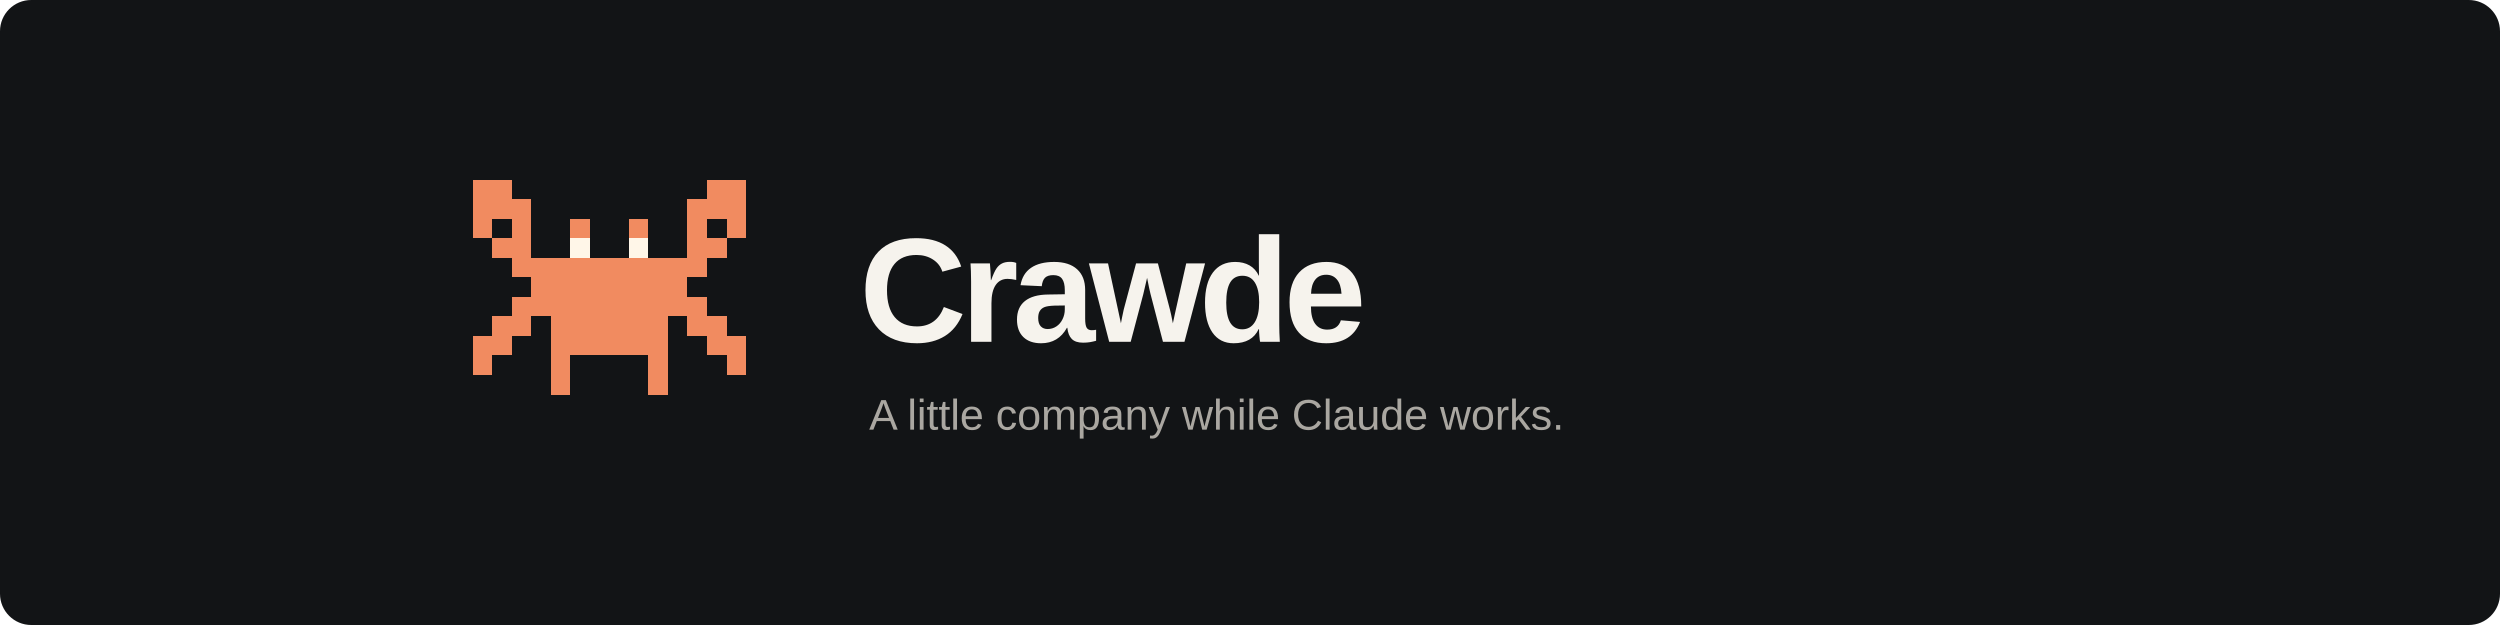
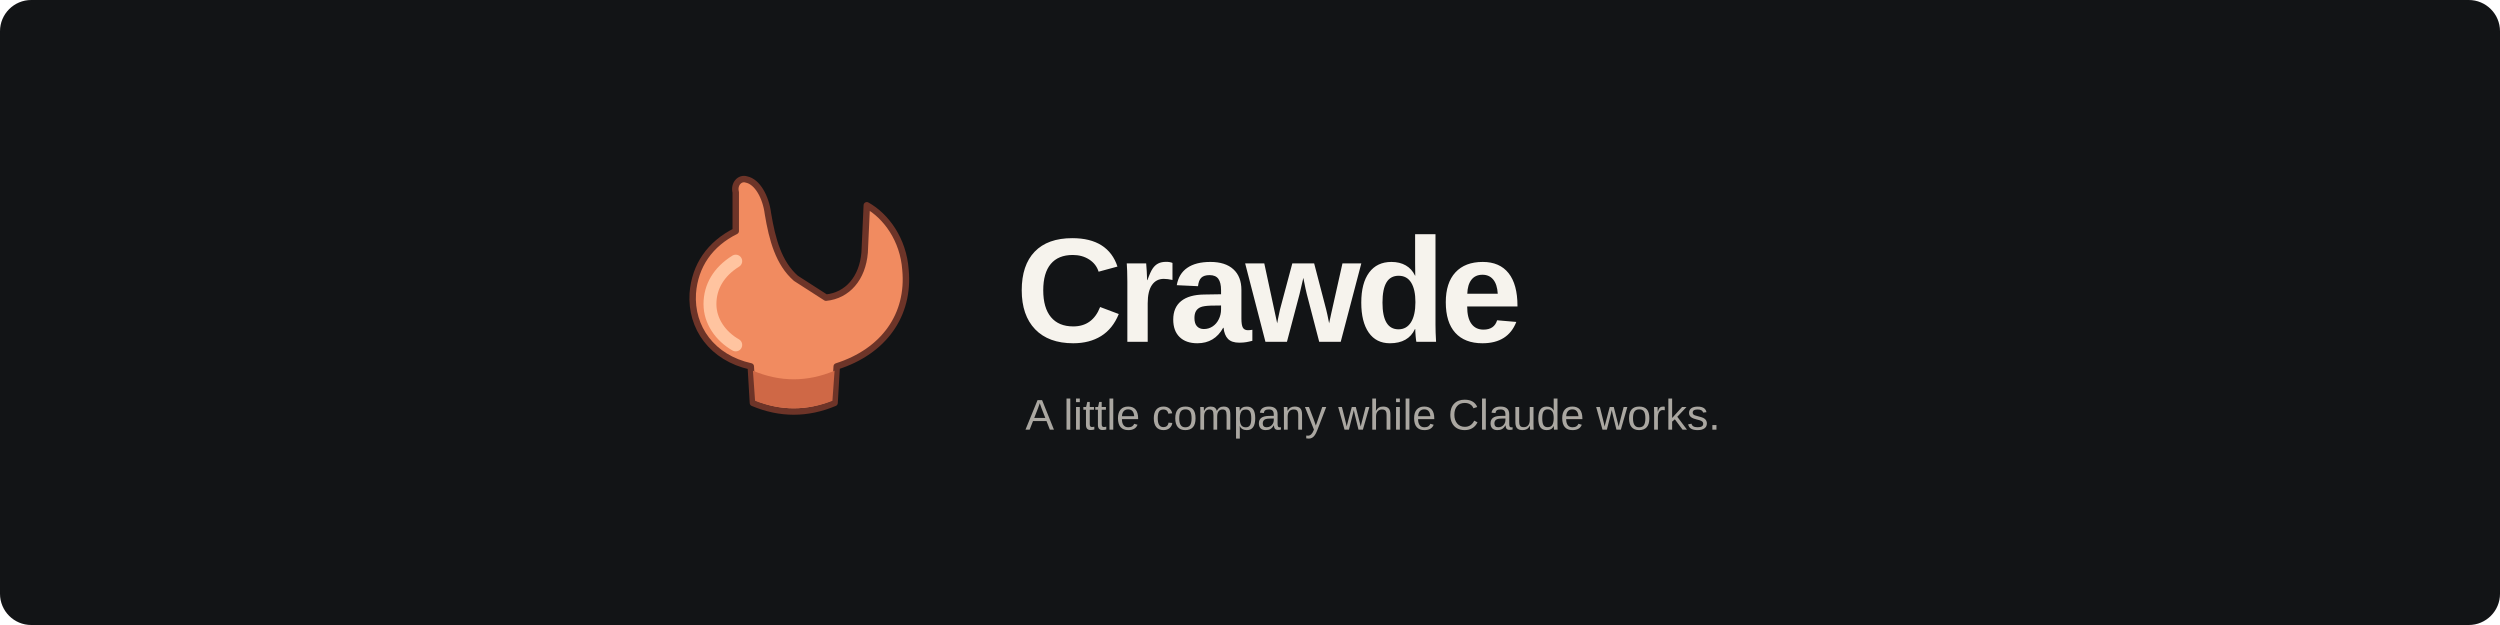
<svg xmlns="http://www.w3.org/2000/svg" width="1280" height="320" viewBox="0 0 1280 320" role="img" aria-labelledby="title description">
  <rect width="1280" height="320" rx="16" fill="#121416" />
-   <g transform="translate(232 72) scale(10)" shape-rendering="crispEdges">
-     <rect x="1" y="2" width="1" height="1" fill="#f18b60" />
-     <rect x="2" y="2" width="1" height="1" fill="#f18b60" />
-     <rect x="13" y="2" width="1" height="1" fill="#f18b60" />
-     <rect x="14" y="2" width="1" height="1" fill="#f18b60" />
-     <rect x="1" y="3" width="1" height="1" fill="#f18b60" />
-     <rect x="2" y="3" width="1" height="1" fill="#f18b60" />
-     <rect x="3" y="3" width="1" height="1" fill="#f18b60" />
-     <rect x="12" y="3" width="1" height="1" fill="#f18b60" />
-     <rect x="13" y="3" width="1" height="1" fill="#f18b60" />
-     <rect x="14" y="3" width="1" height="1" fill="#f18b60" />
-     <rect x="1" y="4" width="1" height="1" fill="#f18b60" />
-     <rect x="3" y="4" width="1" height="1" fill="#f18b60" />
-     <rect x="6" y="4" width="1" height="1" fill="#f18b60" />
-     <rect x="9" y="4" width="1" height="1" fill="#f18b60" />
-     <rect x="12" y="4" width="1" height="1" fill="#f18b60" />
-     <rect x="14" y="4" width="1" height="1" fill="#f18b60" />
-     <rect x="2" y="5" width="1" height="1" fill="#f18b60" />
-     <rect x="3" y="5" width="1" height="1" fill="#f18b60" />
-     <rect x="6" y="5" width="1" height="1" fill="#fff6e8" />
-     <rect x="9" y="5" width="1" height="1" fill="#fff6e8" />
-     <rect x="12" y="5" width="1" height="1" fill="#f18b60" />
-     <rect x="13" y="5" width="1" height="1" fill="#f18b60" />
-     <rect x="3" y="6" width="1" height="1" fill="#f18b60" />
-     <rect x="4" y="6" width="1" height="1" fill="#f18b60" />
-     <rect x="5" y="6" width="1" height="1" fill="#f18b60" />
-     <rect x="6" y="6" width="1" height="1" fill="#f18b60" />
-     <rect x="7" y="6" width="1" height="1" fill="#f18b60" />
-     <rect x="8" y="6" width="1" height="1" fill="#f18b60" />
-     <rect x="9" y="6" width="1" height="1" fill="#f18b60" />
-     <rect x="10" y="6" width="1" height="1" fill="#f18b60" />
-     <rect x="11" y="6" width="1" height="1" fill="#f18b60" />
-     <rect x="12" y="6" width="1" height="1" fill="#f18b60" />
-     <rect x="4" y="7" width="1" height="1" fill="#f18b60" />
-     <rect x="5" y="7" width="1" height="1" fill="#f18b60" />
-     <rect x="6" y="7" width="1" height="1" fill="#f18b60" />
-     <rect x="7" y="7" width="1" height="1" fill="#f18b60" />
-     <rect x="8" y="7" width="1" height="1" fill="#f18b60" />
-     <rect x="9" y="7" width="1" height="1" fill="#f18b60" />
-     <rect x="10" y="7" width="1" height="1" fill="#f18b60" />
-     <rect x="11" y="7" width="1" height="1" fill="#f18b60" />
-     <rect x="3" y="8" width="1" height="1" fill="#f18b60" />
-     <rect x="4" y="8" width="1" height="1" fill="#f18b60" />
-     <rect x="5" y="8" width="1" height="1" fill="#f18b60" />
-     <rect x="6" y="8" width="1" height="1" fill="#f18b60" />
-     <rect x="7" y="8" width="1" height="1" fill="#f18b60" />
-     <rect x="8" y="8" width="1" height="1" fill="#f18b60" />
-     <rect x="9" y="8" width="1" height="1" fill="#f18b60" />
-     <rect x="10" y="8" width="1" height="1" fill="#f18b60" />
-     <rect x="11" y="8" width="1" height="1" fill="#f18b60" />
-     <rect x="12" y="8" width="1" height="1" fill="#f18b60" />
-     <rect x="2" y="9" width="1" height="1" fill="#f18b60" />
-     <rect x="3" y="9" width="1" height="1" fill="#f18b60" />
-     <rect x="5" y="9" width="1" height="1" fill="#f18b60" />
-     <rect x="6" y="9" width="1" height="1" fill="#f18b60" />
-     <rect x="7" y="9" width="1" height="1" fill="#f18b60" />
-     <rect x="8" y="9" width="1" height="1" fill="#f18b60" />
-     <rect x="9" y="9" width="1" height="1" fill="#f18b60" />
-     <rect x="10" y="9" width="1" height="1" fill="#f18b60" />
-     <rect x="12" y="9" width="1" height="1" fill="#f18b60" />
-     <rect x="13" y="9" width="1" height="1" fill="#f18b60" />
-     <rect x="1" y="10" width="1" height="1" fill="#f18b60" />
-     <rect x="2" y="10" width="1" height="1" fill="#f18b60" />
-     <rect x="5" y="10" width="1" height="1" fill="#f18b60" />
-     <rect x="6" y="10" width="1" height="1" fill="#f18b60" />
-     <rect x="7" y="10" width="1" height="1" fill="#f18b60" />
-     <rect x="8" y="10" width="1" height="1" fill="#f18b60" />
-     <rect x="9" y="10" width="1" height="1" fill="#f18b60" />
-     <rect x="10" y="10" width="1" height="1" fill="#f18b60" />
-     <rect x="13" y="10" width="1" height="1" fill="#f18b60" />
-     <rect x="14" y="10" width="1" height="1" fill="#f18b60" />
-     <rect x="1" y="11" width="1" height="1" fill="#f18b60" />
-     <rect x="5" y="11" width="1" height="1" fill="#f18b60" />
-     <rect x="10" y="11" width="1" height="1" fill="#f18b60" />
-     <rect x="14" y="11" width="1" height="1" fill="#f18b60" />
-     <rect x="5" y="12" width="1" height="1" fill="#f18b60" />
-     <rect x="10" y="12" width="1" height="1" fill="#f18b60" />
+   <g transform="translate(336 82) scale(1.1)">
+     <path d="M44 96L45 113Q64 121 83 113L84 96C106 89 118 72 116 51C115 37 107 26 98 21L97 43C96 55 89 63 79 64L65 55C57 48 54 37 52 25C51 17 47 10 42 9C39 8 36 11 37 15L37 33C25 39 18 49 17 62C16 78 26 92 44 96Z" fill="#f18b60" stroke="#6d3428" stroke-width="3" stroke-linejoin="round" />
+     <path d="M45 98Q64 106 83 98L82 112Q64 119 46 112Z" fill="#cf6846" />
+     <path d="M37 47C29 52 25 59 25 67C25 75 30 82 37 86" fill="none" stroke="#ffc4a0" stroke-width="6" stroke-linecap="round" />
  </g>
-   <text x="440" y="175" fill="#f6f3ed" font-family="Segoe UI, Arial, sans-serif" font-weight="700" font-size="76" letter-spacing="-3">Crawde</text>
-   <text x="445" y="220" fill="#aaa7a1" font-family="Segoe UI, Arial, sans-serif" font-size="22">A little company while Claude works.</text>
+   <text x="520" y="175" fill="#f6f3ed" font-family="Segoe UI, Arial, sans-serif" font-weight="700" font-size="76" letter-spacing="-3">Crawde</text>
+   <text x="525" y="220" fill="#aaa7a1" font-family="Segoe UI, Arial, sans-serif" font-size="22">A little company while Claude works.</text>
</svg>
